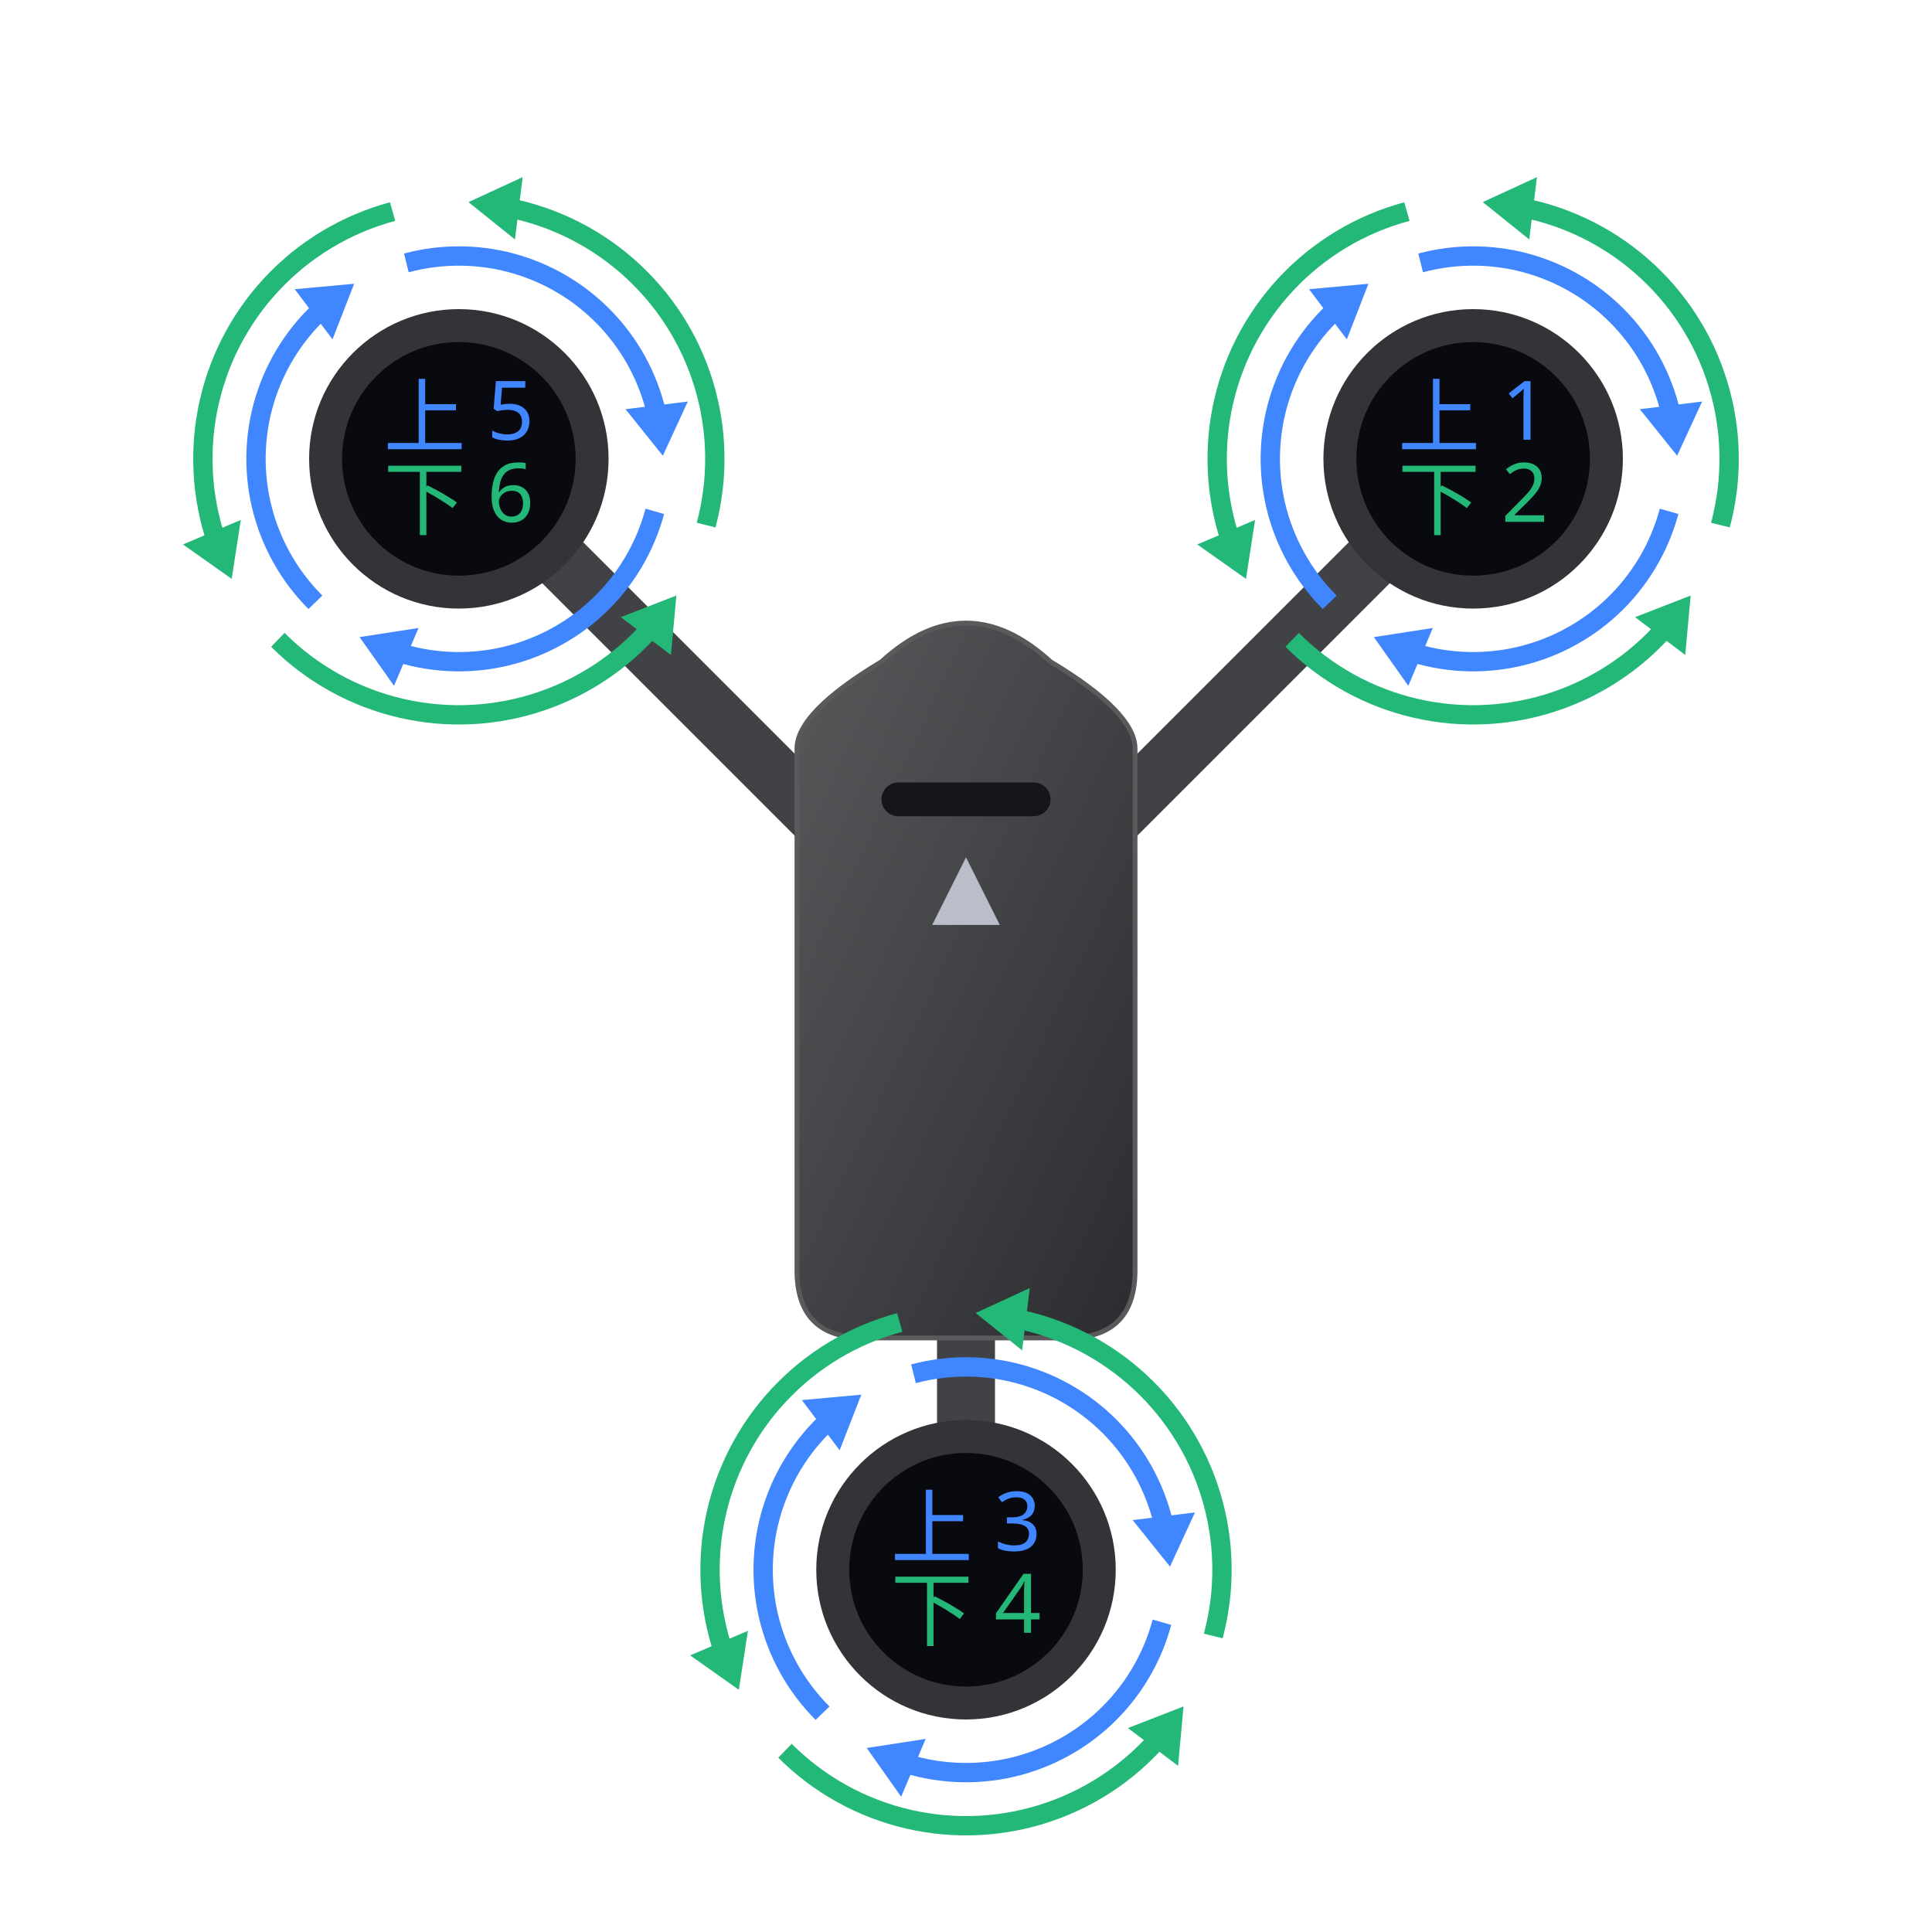
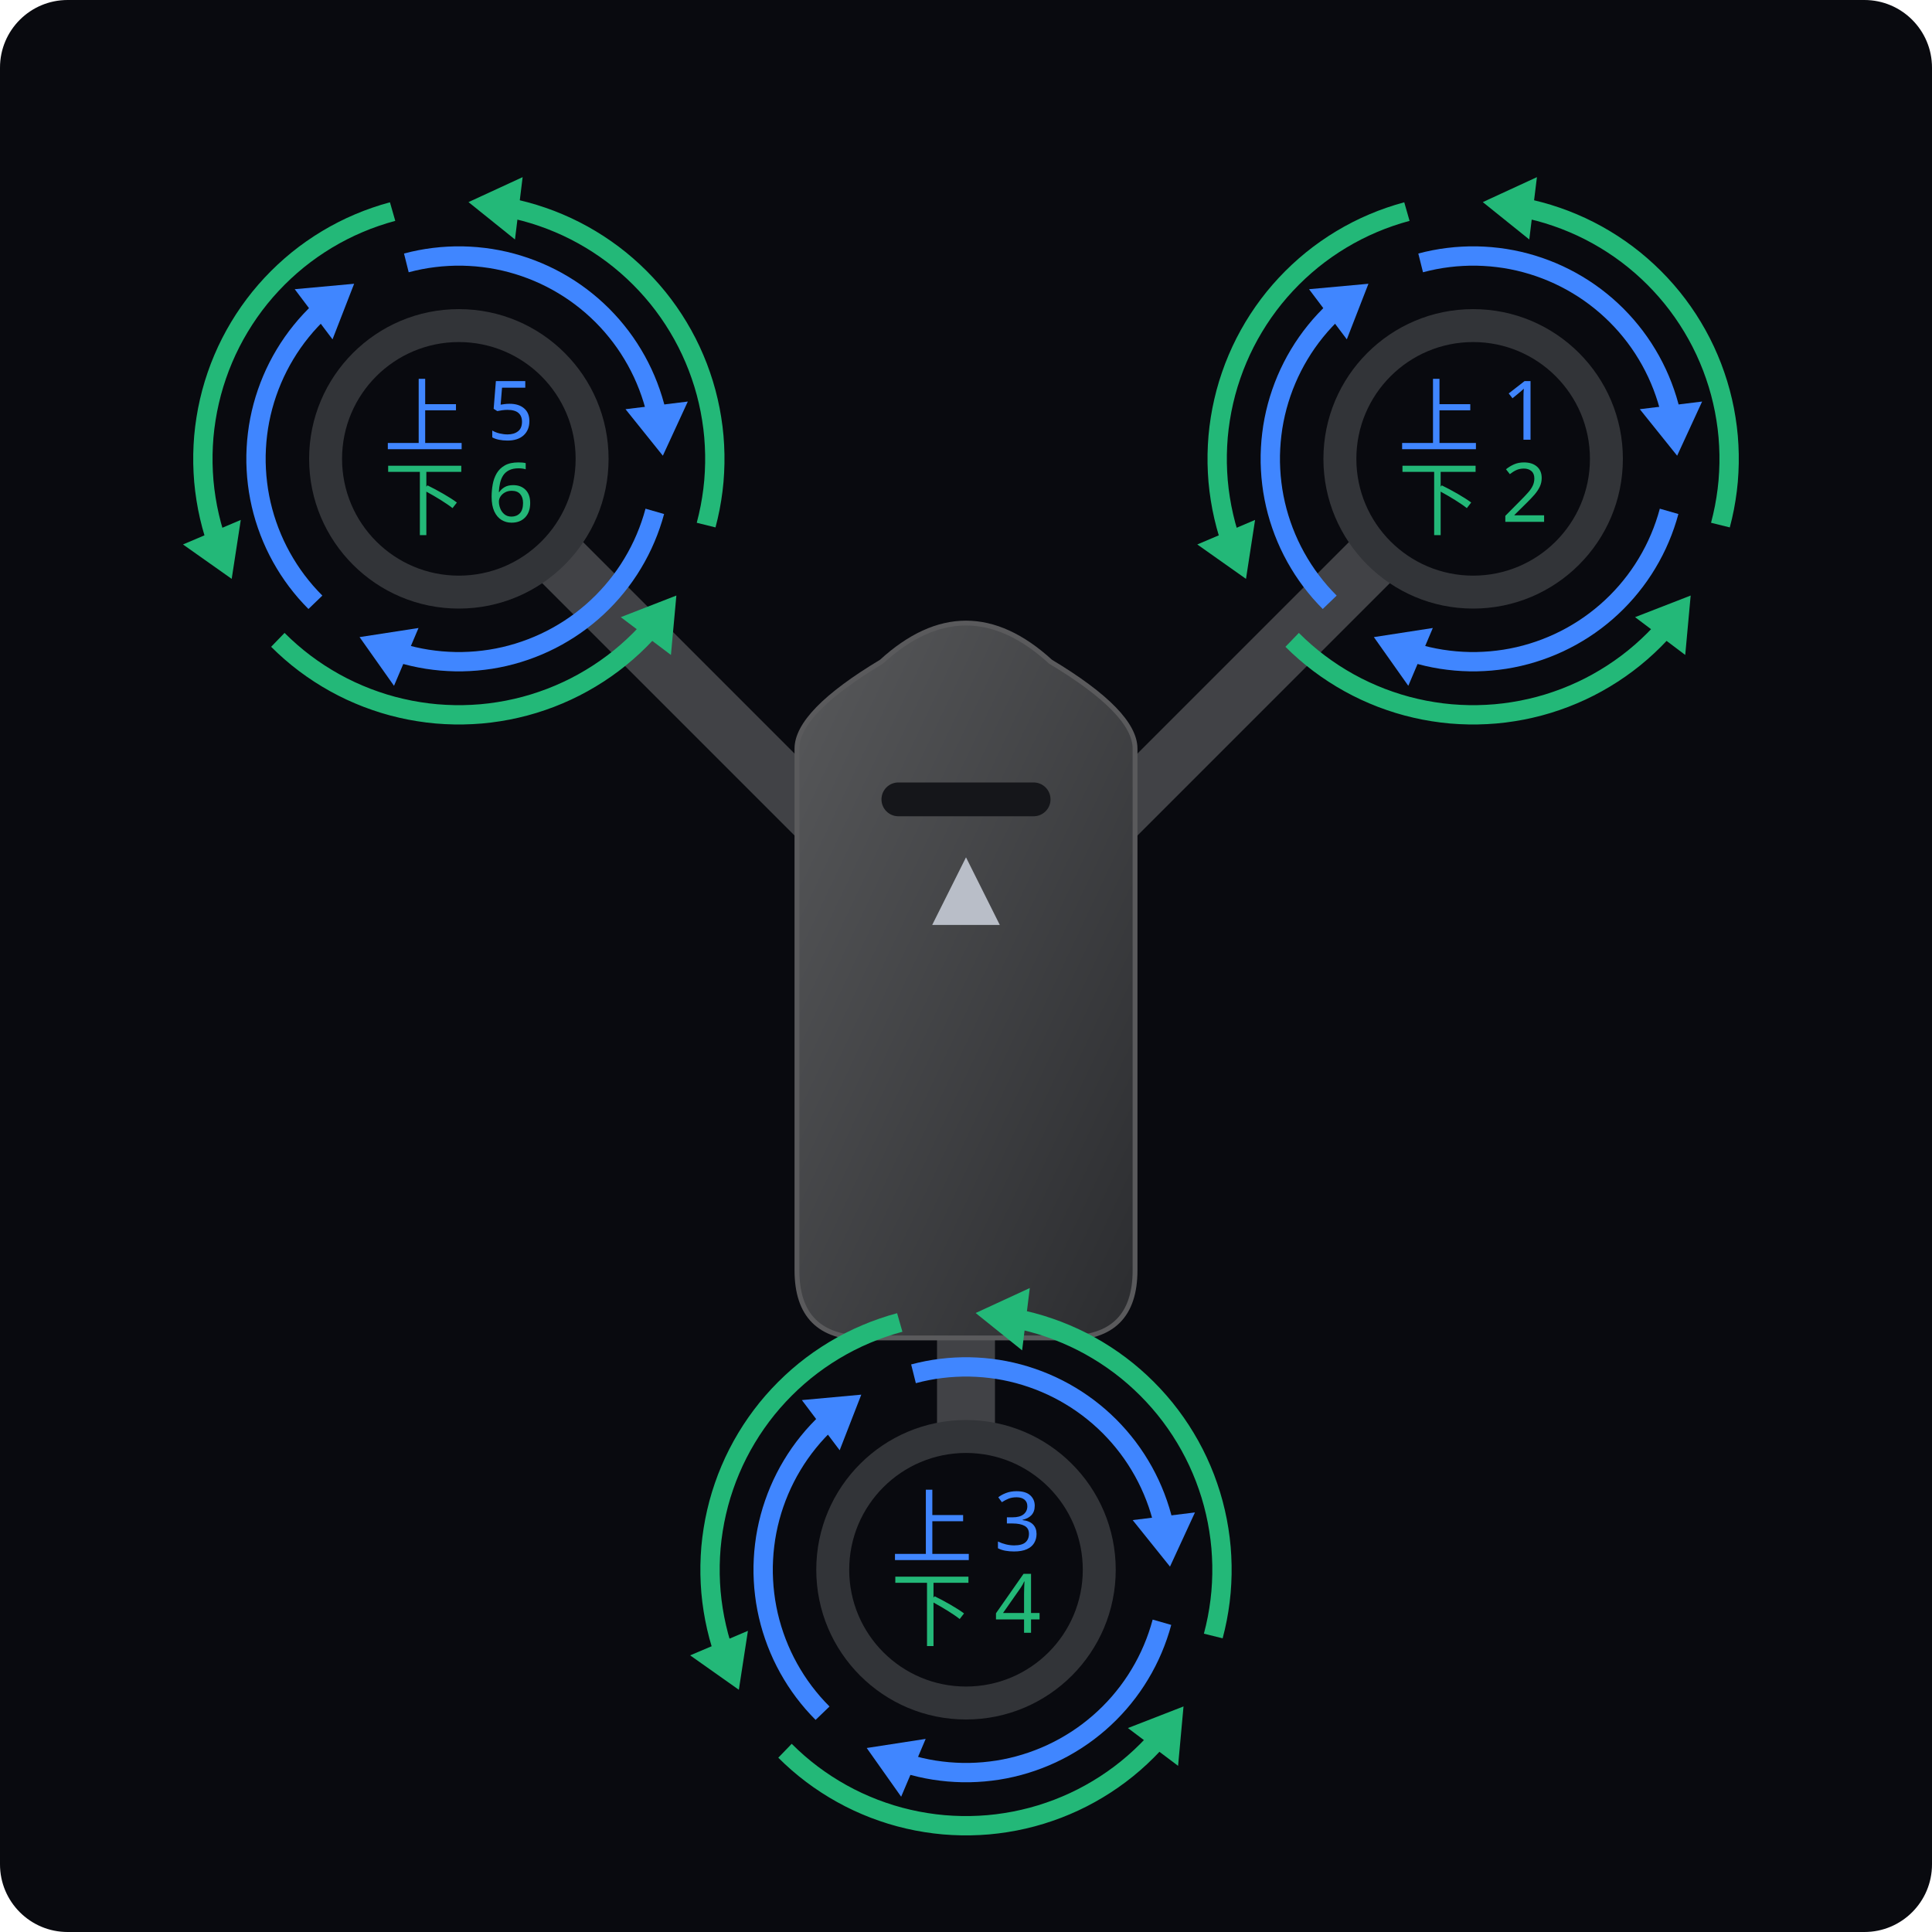
<svg xmlns="http://www.w3.org/2000/svg" width="800" height="800" viewBox="0 0 800 800">
  <defs>
    <linearGradient id="body" x1="0" y1="0" x2="1" y2="1">
      <stop stop-color="#58595b" />
      <stop offset="1" stop-color="#2b2c2f" />
    </linearGradient>
  </defs>
+   <rect width="800" height="800" rx="28" fill="#090a0f" />
  <path d="M 400 400 L 190 190" stroke="#414246" stroke-width="24" stroke-linecap="round" />
  <path d="M 400 400 L 610 190" stroke="#414246" stroke-width="24" stroke-linecap="round" />
  <path d="M 400 400 L 400 650" stroke="#414246" stroke-width="24" stroke-linecap="round" />
  <path d="M330 335 V310 Q330 295 365 274 Q400 242 435 274 Q470 295 470 310 V526 Q470 554 442 554 H358 Q330 554 330 526 Z" fill="url(#body)" stroke="#5a5a5c" stroke-width="2" />
  <rect x="365" y="324" width="70" height="14" rx="7" fill="#15161a" />
  <circle cx="190" cy="190" r="62" fill="#323438" />
  <circle cx="190" cy="190" r="40.92" fill="#4086ff" />
  <polyline points="271.14,211.74 270.33,214.56 269.42,217.35 268.42,220.10 267.32,222.82 266.13,225.50 264.84,228.14 263.47,230.72 262.00,233.26 260.45,235.75 258.81,238.18 257.09,240.55 255.28,242.86 253.40,245.11 251.43,247.29 249.40,249.40 247.29,251.43 245.11,253.40 242.86,255.28 240.55,257.09 238.18,258.81 235.75,260.45 233.26,262.00 230.72,263.47 228.14,264.84 225.50,266.13 222.82,267.32 220.10,268.42 217.35,269.42 214.56,270.33 211.74,271.14 208.90,271.85 206.03,272.46 203.14,272.97 200.24,273.37 197.32,273.68 194.40,273.88 191.47,273.99 188.53,273.99 185.60,273.88 182.68,273.68 179.76,273.37 176.86,272.97 173.97,272.46 171.10,271.85 168.26,271.14 165.44,270.33 162.65,269.42 159.90,268.42 157.18,267.32" fill="none" stroke="#4086ff" stroke-width="8" />
  <polygon points="148.89,263.81 163.15,283.98 173.30,260.04" fill="#4086ff" />
  <polyline points="130.60,249.40 128.57,247.29 126.60,245.11 124.72,242.86 122.91,240.55 121.19,238.18 119.55,235.75 118.00,233.26 116.53,230.72 115.16,228.14 113.87,225.50 112.68,222.82 111.58,220.10 110.58,217.35 109.67,214.56 108.86,211.74 108.15,208.90 107.54,206.03 107.03,203.14 106.63,200.24 106.32,197.32 106.12,194.40 106.01,191.47 106.01,188.53 106.12,185.60 106.32,182.68 106.63,179.76 107.03,176.86 107.54,173.97 108.15,171.10 108.86,168.26 109.67,165.44 110.58,162.65 111.58,159.90 112.68,157.18 113.87,154.50 115.16,151.86 116.53,149.28 118.00,146.74 119.55,144.25 121.19,141.82 122.91,139.45 124.72,137.14 126.60,134.89 128.57,132.71 130.60,130.60 132.71,128.57 134.89,126.60 137.14,124.72 139.45,122.91" fill="none" stroke="#4086ff" stroke-width="8" />
  <polygon points="146.64,117.50 122.04,119.75 137.69,140.52" fill="#4086ff" />
  <polyline points="168.26,108.86 171.10,108.15 173.97,107.54 176.86,107.03 179.76,106.63 182.68,106.32 185.60,106.12 188.53,106.01 191.47,106.01 194.40,106.12 197.32,106.32 200.24,106.63 203.14,107.03 206.03,107.54 208.90,108.15 211.74,108.86 214.56,109.67 217.35,110.58 220.10,111.58 222.82,112.68 225.50,113.87 228.14,115.16 230.72,116.53 233.26,118.00 235.75,119.55 238.18,121.19 240.55,122.91 242.86,124.72 245.11,126.60 247.29,128.57 249.40,130.60 251.43,132.71 253.40,134.89 255.28,137.14 257.09,139.45 258.81,141.82 260.45,144.25 262.00,146.74 263.47,149.28 264.84,151.86 266.13,154.50 267.32,157.18 268.42,159.90 269.42,162.65 270.33,165.44 271.14,168.26 271.85,171.10 272.46,173.97 272.97,176.86 273.37,179.76" fill="none" stroke="#4086ff" stroke-width="8" />
  <polygon points="274.47,188.70 284.81,166.27 259.01,169.44" fill="#4086ff" />
  <polyline points="292.39,217.43 293.28,213.84 294.05,210.23 294.69,206.58 295.21,202.92 295.60,199.24 295.85,195.55 295.98,191.85 295.98,188.15 295.85,184.45 295.60,180.76 295.21,177.08 294.69,173.42 294.05,169.77 293.28,166.16 292.39,162.57 291.37,159.01 290.22,155.49 288.96,152.01 287.57,148.58 286.07,145.20 284.45,141.88 282.71,138.61 280.86,135.41 278.90,132.27 276.83,129.20 274.66,126.21 272.38,123.29 270.00,120.46 267.52,117.71 264.95,115.05 262.29,112.48 259.54,110.00 256.71,107.62 253.79,105.34 250.80,103.17 247.73,101.10 244.59,99.14 241.39,97.29 238.12,95.55 234.80,93.93 231.42,92.43 227.99,91.04 224.51,89.78 220.99,88.63 217.43,87.61 213.84,86.72 210.23,85.95 206.58,85.31 202.92,84.79" fill="none" stroke="#23b878" stroke-width="8" />
  <polygon points="193.99,83.69 216.41,73.35 213.24,99.16" fill="#23b878" />
  <polyline points="115.05,264.95 117.71,267.52 120.46,270.00 123.29,272.38 126.21,274.66 129.20,276.83 132.27,278.90 135.41,280.86 138.61,282.71 141.88,284.45 145.20,286.07 148.58,287.57 152.01,288.96 155.49,290.22 159.01,291.37 162.57,292.39 166.16,293.28 169.77,294.05 173.42,294.69 177.08,295.21 180.76,295.60 184.45,295.85 188.15,295.98 191.85,295.98 195.55,295.85 199.24,295.60 202.92,295.21 206.58,294.69 210.23,294.05 213.84,293.28 217.43,292.39 220.99,291.37 224.51,290.22 227.99,288.96 231.42,287.57 234.80,286.07 238.12,284.45 241.39,282.71 244.59,280.86 247.73,278.90 250.80,276.83 253.79,274.66 256.71,272.38 259.54,270.00 262.29,267.52 264.95,264.95 267.52,262.29 270.00,259.54 272.38,256.71 274.66,253.79" fill="none" stroke="#23b878" stroke-width="8" />
  <polygon points="280.07,246.60 277.82,271.20 257.05,255.55" fill="#23b878" />
  <polyline points="162.57,87.61 159.01,88.63 155.49,89.78 152.01,91.04 148.58,92.43 145.20,93.93 141.88,95.55 138.61,97.29 135.41,99.14 132.27,101.10 129.20,103.17 126.21,105.34 123.29,107.62 120.46,110.00 117.71,112.48 115.05,115.05 112.48,117.71 110.00,120.46 107.62,123.29 105.34,126.21 103.17,129.20 101.10,132.27 99.14,135.41 97.29,138.61 95.55,141.88 93.93,145.20 92.43,148.58 91.04,152.01 89.78,155.49 88.63,159.01 87.61,162.57 86.72,166.16 85.95,169.77 85.31,173.42 84.79,177.08 84.40,180.76 84.15,184.45 84.02,188.15 84.02,191.85 84.15,195.55 84.40,199.24 84.79,202.92 85.31,206.58 85.95,210.23 86.72,213.84 87.61,217.43 88.63,220.99 89.78,224.51 91.04,227.99 92.43,231.42" fill="none" stroke="#23b878" stroke-width="8" />
  <polygon points="95.94,239.70 75.77,225.45 99.70,215.29" fill="#23b878" />
  <circle cx="190" cy="190" r="20.46" fill="#23b878" />
  <circle cx="190" cy="190" r="48.36" fill="#090a0f" />
  <text x="190" y="173" text-anchor="middle" dominant-baseline="middle" fill="#4086ff" font-family="Microsoft YaHei, sans-serif" font-size="34">上 5</text>
  <text x="190" y="207" text-anchor="middle" dominant-baseline="middle" fill="#23b878" font-family="Microsoft YaHei, sans-serif" font-size="34">下 6</text>
  <circle cx="610" cy="190" r="62" fill="#323438" />
  <circle cx="610" cy="190" r="40.92" fill="#4086ff" />
  <polyline points="691.14,211.74 690.33,214.56 689.42,217.35 688.42,220.10 687.32,222.82 686.13,225.50 684.84,228.14 683.47,230.72 682.00,233.26 680.45,235.75 678.81,238.18 677.09,240.55 675.28,242.86 673.40,245.11 671.43,247.29 669.40,249.40 667.29,251.43 665.11,253.40 662.86,255.28 660.55,257.09 658.18,258.81 655.75,260.45 653.26,262.00 650.72,263.47 648.14,264.84 645.50,266.13 642.82,267.32 640.10,268.42 637.35,269.42 634.56,270.33 631.74,271.14 628.90,271.85 626.03,272.46 623.14,272.97 620.24,273.37 617.32,273.68 614.40,273.88 611.47,273.99 608.53,273.99 605.60,273.88 602.68,273.68 599.76,273.37 596.86,272.97 593.97,272.46 591.10,271.85 588.26,271.14 585.44,270.33 582.65,269.42 579.90,268.42 577.18,267.32" fill="none" stroke="#4086ff" stroke-width="8" />
  <polygon points="568.89,263.81 583.15,283.98 593.30,260.04" fill="#4086ff" />
  <polyline points="550.60,249.40 548.57,247.29 546.60,245.11 544.72,242.86 542.91,240.55 541.19,238.18 539.55,235.75 538.00,233.26 536.53,230.72 535.16,228.14 533.87,225.50 532.68,222.82 531.58,220.10 530.58,217.35 529.67,214.56 528.86,211.74 528.15,208.90 527.54,206.03 527.03,203.14 526.63,200.24 526.32,197.32 526.12,194.40 526.01,191.47 526.01,188.53 526.12,185.60 526.32,182.68 526.63,179.76 527.03,176.86 527.54,173.97 528.15,171.10 528.86,168.26 529.67,165.44 530.58,162.65 531.58,159.90 532.68,157.18 533.87,154.50 535.16,151.86 536.53,149.28 538.00,146.74 539.55,144.25 541.19,141.82 542.91,139.45 544.72,137.14 546.60,134.89 548.57,132.71 550.60,130.60 552.71,128.57 554.89,126.60 557.14,124.72 559.45,122.91" fill="none" stroke="#4086ff" stroke-width="8" />
  <polygon points="566.64,117.50 542.04,119.75 557.69,140.52" fill="#4086ff" />
  <polyline points="588.26,108.86 591.10,108.15 593.97,107.54 596.86,107.03 599.76,106.63 602.68,106.32 605.60,106.12 608.53,106.01 611.47,106.01 614.40,106.12 617.32,106.32 620.24,106.63 623.14,107.03 626.03,107.54 628.90,108.15 631.74,108.86 634.56,109.67 637.35,110.58 640.10,111.58 642.82,112.68 645.50,113.87 648.14,115.16 650.72,116.53 653.26,118.00 655.75,119.55 658.18,121.19 660.55,122.91 662.86,124.72 665.11,126.60 667.29,128.57 669.40,130.60 671.43,132.71 673.40,134.89 675.28,137.14 677.09,139.45 678.81,141.82 680.45,144.25 682.00,146.74 683.47,149.28 684.84,151.86 686.13,154.50 687.32,157.18 688.42,159.90 689.42,162.65 690.33,165.44 691.14,168.26 691.85,171.10 692.46,173.97 692.97,176.86 693.37,179.76" fill="none" stroke="#4086ff" stroke-width="8" />
  <polygon points="694.47,188.70 704.81,166.27 679.01,169.44" fill="#4086ff" />
  <polyline points="712.39,217.43 713.28,213.84 714.05,210.23 714.69,206.58 715.21,202.92 715.60,199.24 715.85,195.55 715.98,191.85 715.98,188.15 715.85,184.45 715.60,180.76 715.21,177.08 714.69,173.42 714.05,169.77 713.28,166.16 712.39,162.57 711.37,159.01 710.22,155.49 708.96,152.01 707.57,148.58 706.07,145.20 704.45,141.88 702.71,138.61 700.86,135.41 698.90,132.27 696.83,129.20 694.66,126.21 692.38,123.29 690.00,120.46 687.52,117.71 684.95,115.05 682.29,112.48 679.54,110.00 676.71,107.62 673.79,105.34 670.80,103.17 667.73,101.10 664.59,99.14 661.39,97.29 658.12,95.55 654.80,93.93 651.42,92.43 647.99,91.04 644.51,89.78 640.99,88.63 637.43,87.61 633.84,86.72 630.23,85.95 626.58,85.31 622.92,84.79" fill="none" stroke="#23b878" stroke-width="8" />
  <polygon points="613.99,83.69 636.41,73.35 633.24,99.16" fill="#23b878" />
  <polyline points="535.05,264.95 537.71,267.52 540.46,270.00 543.29,272.38 546.21,274.66 549.20,276.83 552.27,278.90 555.41,280.86 558.61,282.71 561.88,284.45 565.20,286.07 568.58,287.57 572.01,288.96 575.49,290.22 579.01,291.37 582.57,292.39 586.16,293.28 589.77,294.05 593.42,294.69 597.08,295.21 600.76,295.60 604.45,295.85 608.15,295.98 611.85,295.98 615.55,295.85 619.24,295.60 622.92,295.21 626.58,294.69 630.23,294.05 633.84,293.28 637.43,292.39 640.99,291.37 644.51,290.22 647.99,288.96 651.42,287.57 654.80,286.07 658.12,284.45 661.39,282.71 664.59,280.86 667.73,278.90 670.80,276.83 673.79,274.66 676.71,272.38 679.54,270.00 682.29,267.52 684.95,264.95 687.52,262.29 690.00,259.54 692.38,256.71 694.66,253.79" fill="none" stroke="#23b878" stroke-width="8" />
  <polygon points="700.07,246.60 697.82,271.20 677.05,255.55" fill="#23b878" />
  <polyline points="582.57,87.61 579.01,88.63 575.49,89.78 572.01,91.04 568.58,92.43 565.20,93.93 561.88,95.55 558.61,97.29 555.41,99.14 552.27,101.10 549.20,103.17 546.21,105.34 543.29,107.62 540.46,110.00 537.71,112.48 535.05,115.05 532.48,117.71 530.00,120.46 527.62,123.29 525.34,126.21 523.17,129.20 521.10,132.27 519.14,135.41 517.29,138.61 515.55,141.88 513.93,145.20 512.43,148.58 511.04,152.01 509.78,155.49 508.63,159.01 507.61,162.57 506.72,166.16 505.95,169.77 505.31,173.42 504.79,177.08 504.40,180.76 504.15,184.45 504.02,188.15 504.02,191.85 504.15,195.55 504.40,199.24 504.79,202.92 505.31,206.58 505.95,210.23 506.72,213.84 507.61,217.43 508.63,220.99 509.78,224.51 511.04,227.99 512.43,231.42" fill="none" stroke="#23b878" stroke-width="8" />
  <polygon points="515.94,239.70 495.77,225.45 519.70,215.29" fill="#23b878" />
  <circle cx="610" cy="190" r="20.46" fill="#23b878" />
  <circle cx="610" cy="190" r="48.36" fill="#090a0f" />
  <text x="610" y="173" text-anchor="middle" dominant-baseline="middle" fill="#4086ff" font-family="Microsoft YaHei, sans-serif" font-size="34">上 1</text>
  <text x="610" y="207" text-anchor="middle" dominant-baseline="middle" fill="#23b878" font-family="Microsoft YaHei, sans-serif" font-size="34">下 2</text>
  <circle cx="400" cy="650" r="62" fill="#323438" />
  <circle cx="400" cy="650" r="40.92" fill="#4086ff" />
  <polyline points="481.14,671.74 480.33,674.56 479.42,677.35 478.42,680.10 477.32,682.82 476.13,685.50 474.84,688.14 473.47,690.72 472.00,693.26 470.45,695.75 468.81,698.18 467.09,700.55 465.28,702.86 463.40,705.11 461.43,707.29 459.40,709.40 457.29,711.43 455.11,713.40 452.86,715.28 450.55,717.09 448.18,718.81 445.75,720.45 443.26,722.00 440.72,723.47 438.14,724.84 435.50,726.13 432.82,727.32 430.10,728.42 427.35,729.42 424.56,730.33 421.74,731.14 418.90,731.85 416.03,732.46 413.14,732.97 410.24,733.37 407.32,733.68 404.40,733.88 401.47,733.99 398.53,733.99 395.60,733.88 392.68,733.68 389.76,733.37 386.86,732.97 383.97,732.46 381.10,731.85 378.26,731.14 375.44,730.33 372.65,729.42 369.90,728.42 367.18,727.32" fill="none" stroke="#4086ff" stroke-width="8" />
  <polygon points="358.89,723.81 373.15,743.98 383.30,720.04" fill="#4086ff" />
  <polyline points="340.60,709.40 338.57,707.29 336.60,705.11 334.72,702.86 332.91,700.55 331.19,698.18 329.55,695.75 328.00,693.26 326.53,690.72 325.16,688.14 323.87,685.50 322.68,682.82 321.58,680.10 320.58,677.35 319.67,674.56 318.86,671.74 318.15,668.90 317.54,666.03 317.03,663.14 316.63,660.24 316.32,657.32 316.12,654.40 316.01,651.47 316.01,648.53 316.12,645.60 316.32,642.68 316.63,639.76 317.03,636.86 317.54,633.97 318.15,631.10 318.86,628.26 319.67,625.44 320.58,622.65 321.58,619.90 322.68,617.18 323.87,614.50 325.16,611.86 326.53,609.28 328.00,606.74 329.55,604.25 331.19,601.82 332.91,599.45 334.72,597.14 336.60,594.89 338.57,592.71 340.60,590.60 342.71,588.57 344.89,586.60 347.14,584.72 349.45,582.91" fill="none" stroke="#4086ff" stroke-width="8" />
  <polygon points="356.64,577.50 332.04,579.75 347.69,600.52" fill="#4086ff" />
  <polyline points="378.26,568.86 381.10,568.15 383.97,567.54 386.86,567.03 389.76,566.63 392.68,566.32 395.60,566.12 398.53,566.01 401.47,566.01 404.40,566.12 407.32,566.32 410.24,566.63 413.14,567.03 416.03,567.54 418.90,568.15 421.74,568.86 424.56,569.67 427.35,570.58 430.10,571.58 432.82,572.68 435.50,573.87 438.14,575.16 440.72,576.53 443.26,578.00 445.75,579.55 448.18,581.19 450.55,582.91 452.86,584.72 455.11,586.60 457.29,588.57 459.40,590.60 461.43,592.71 463.40,594.89 465.28,597.14 467.09,599.45 468.81,601.82 470.45,604.25 472.00,606.74 473.47,609.28 474.84,611.86 476.13,614.50 477.32,617.18 478.42,619.90 479.42,622.65 480.33,625.44 481.14,628.26 481.85,631.10 482.46,633.97 482.97,636.86 483.37,639.76" fill="none" stroke="#4086ff" stroke-width="8" />
  <polygon points="484.47,648.70 494.81,626.27 469.01,629.44" fill="#4086ff" />
  <polyline points="502.39,677.43 503.28,673.84 504.05,670.23 504.69,666.58 505.21,662.92 505.60,659.24 505.85,655.55 505.98,651.85 505.98,648.15 505.85,644.45 505.60,640.76 505.21,637.08 504.69,633.42 504.05,629.77 503.28,626.16 502.39,622.57 501.37,619.01 500.22,615.49 498.96,612.01 497.57,608.58 496.07,605.20 494.45,601.88 492.71,598.61 490.86,595.41 488.90,592.27 486.83,589.20 484.66,586.21 482.38,583.29 480.00,580.46 477.52,577.71 474.95,575.05 472.29,572.48 469.54,570.00 466.71,567.62 463.79,565.34 460.80,563.17 457.73,561.10 454.59,559.14 451.39,557.29 448.12,555.55 444.80,553.93 441.42,552.43 437.99,551.04 434.51,549.78 430.99,548.63 427.43,547.61 423.84,546.72 420.23,545.95 416.58,545.31 412.92,544.79" fill="none" stroke="#23b878" stroke-width="8" />
  <polygon points="403.99,543.69 426.41,533.35 423.24,559.16" fill="#23b878" />
  <polyline points="325.05,724.95 327.71,727.52 330.46,730.00 333.29,732.38 336.21,734.66 339.20,736.83 342.27,738.90 345.41,740.86 348.61,742.71 351.88,744.45 355.20,746.07 358.58,747.57 362.01,748.96 365.49,750.22 369.01,751.37 372.57,752.39 376.16,753.28 379.77,754.05 383.42,754.69 387.08,755.21 390.76,755.60 394.45,755.85 398.15,755.98 401.85,755.98 405.55,755.85 409.24,755.60 412.92,755.21 416.58,754.69 420.23,754.05 423.84,753.28 427.43,752.39 430.99,751.37 434.51,750.22 437.99,748.96 441.42,747.57 444.80,746.07 448.12,744.45 451.39,742.71 454.59,740.86 457.73,738.90 460.80,736.83 463.79,734.66 466.71,732.38 469.54,730.00 472.29,727.52 474.95,724.95 477.52,722.29 480.00,719.54 482.38,716.71 484.66,713.79" fill="none" stroke="#23b878" stroke-width="8" />
  <polygon points="490.07,706.60 487.82,731.20 467.05,715.55" fill="#23b878" />
  <polyline points="372.57,547.61 369.01,548.63 365.49,549.78 362.01,551.04 358.58,552.43 355.20,553.93 351.88,555.55 348.61,557.29 345.41,559.14 342.27,561.10 339.20,563.17 336.21,565.34 333.29,567.62 330.46,570.00 327.71,572.48 325.05,575.05 322.48,577.71 320.00,580.46 317.62,583.29 315.34,586.21 313.17,589.20 311.10,592.27 309.14,595.41 307.29,598.61 305.55,601.88 303.93,605.20 302.43,608.58 301.04,612.01 299.78,615.49 298.63,619.01 297.61,622.57 296.72,626.16 295.95,629.77 295.31,633.42 294.79,637.08 294.40,640.76 294.15,644.45 294.02,648.15 294.02,651.85 294.15,655.55 294.40,659.24 294.79,662.92 295.31,666.58 295.95,670.23 296.72,673.84 297.61,677.43 298.63,680.99 299.78,684.51 301.04,687.99 302.43,691.42" fill="none" stroke="#23b878" stroke-width="8" />
  <polygon points="305.94,699.70 285.77,685.45 309.70,675.29" fill="#23b878" />
  <circle cx="400" cy="650" r="20.46" fill="#23b878" />
  <circle cx="400" cy="650" r="48.36" fill="#090a0f" />
  <text x="400" y="633" text-anchor="middle" dominant-baseline="middle" fill="#4086ff" font-family="Microsoft YaHei, sans-serif" font-size="34">上 3</text>
  <text x="400" y="667" text-anchor="middle" dominant-baseline="middle" fill="#23b878" font-family="Microsoft YaHei, sans-serif" font-size="34">下 4</text>
  <path d="M400 355 L386 383 L414 383 Z" fill="#b9bec8" />
</svg>
